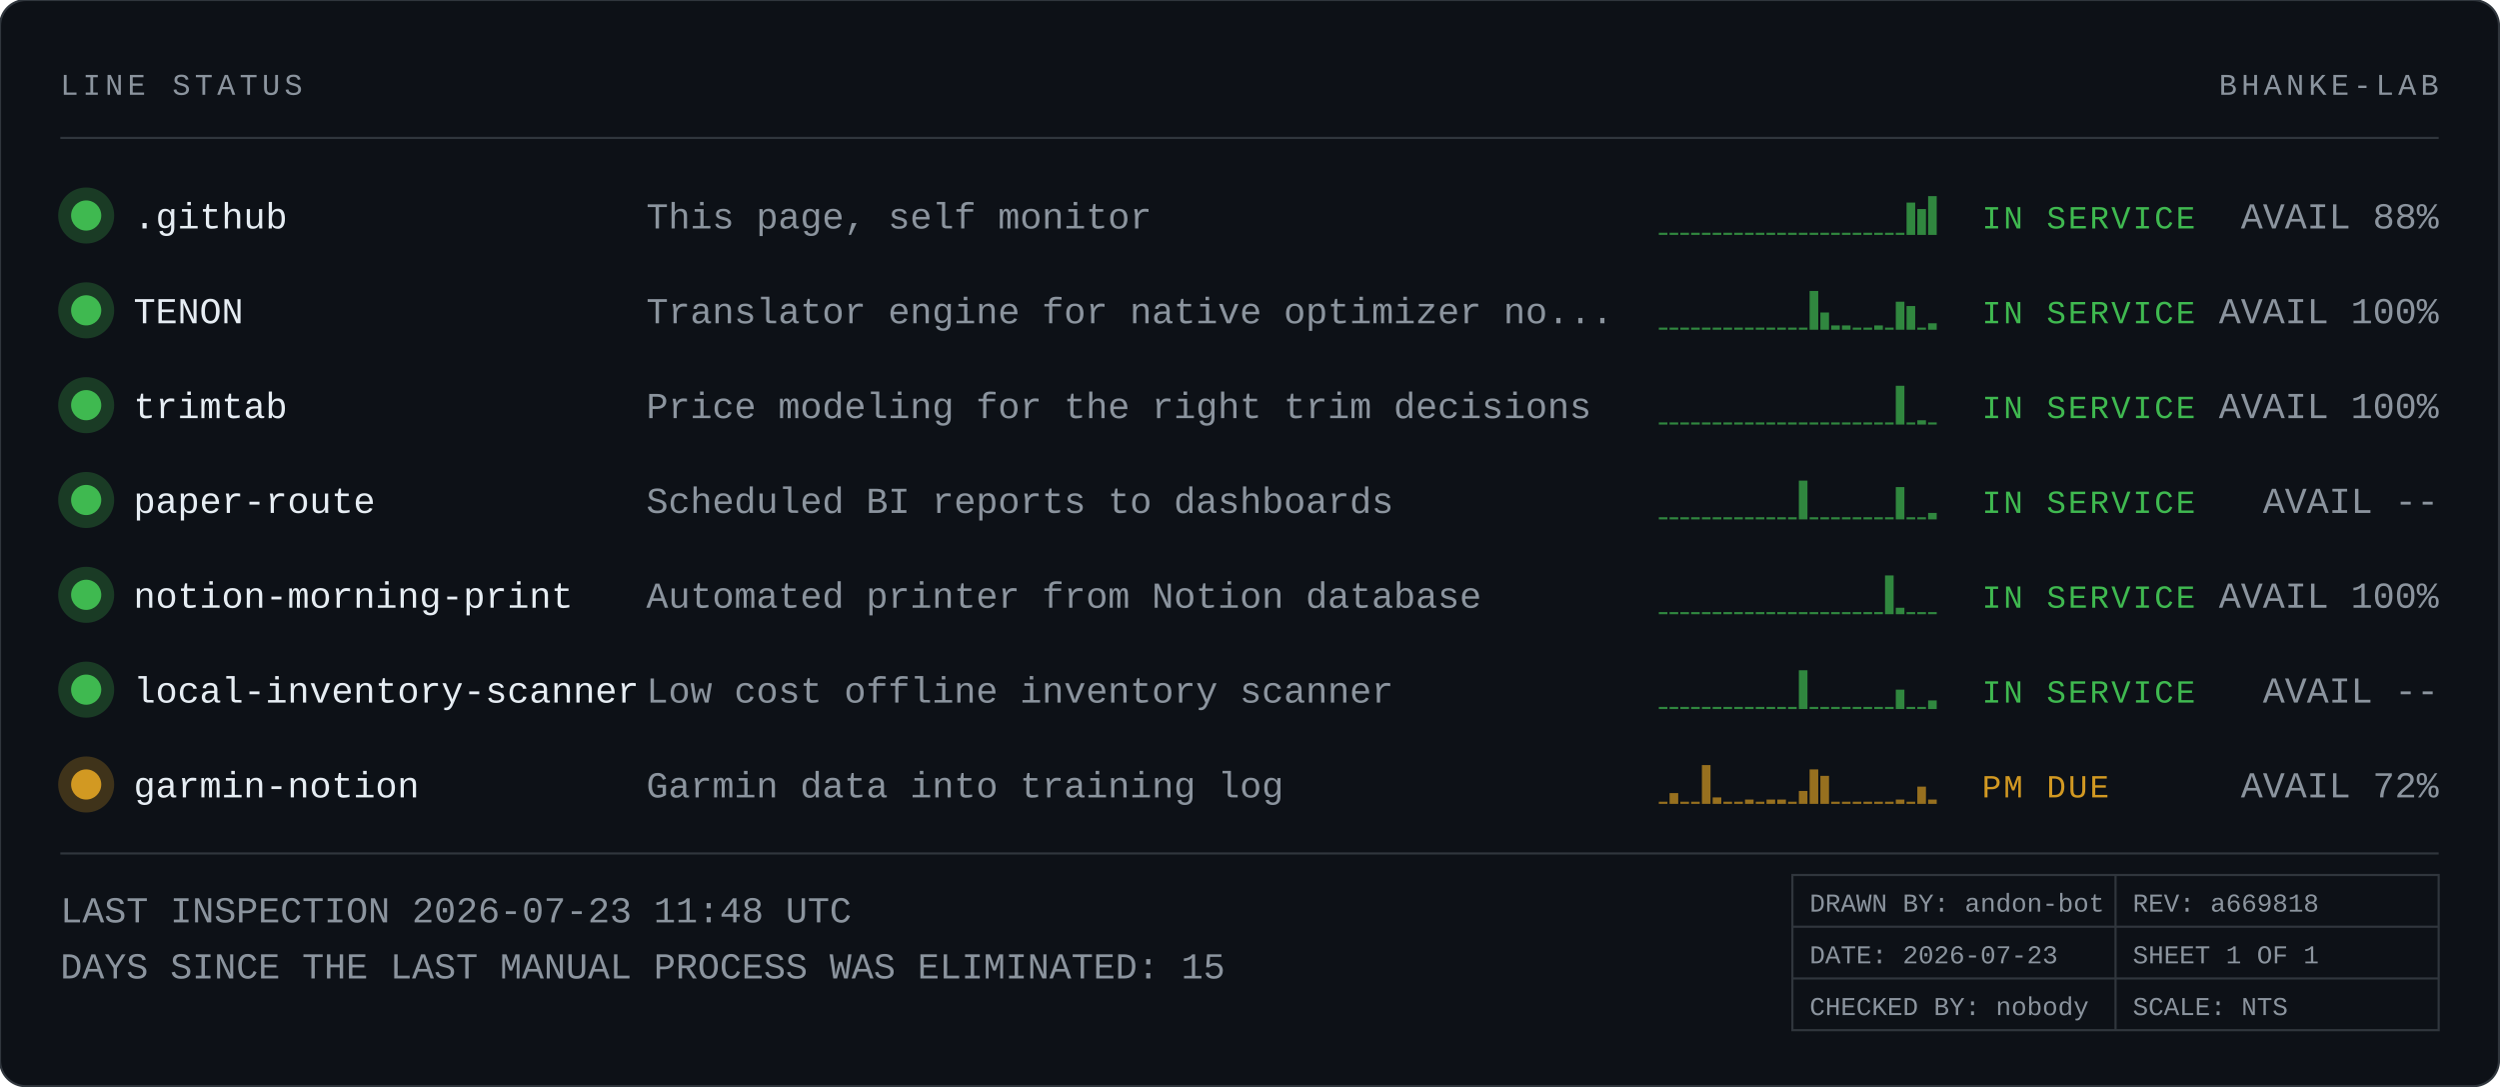
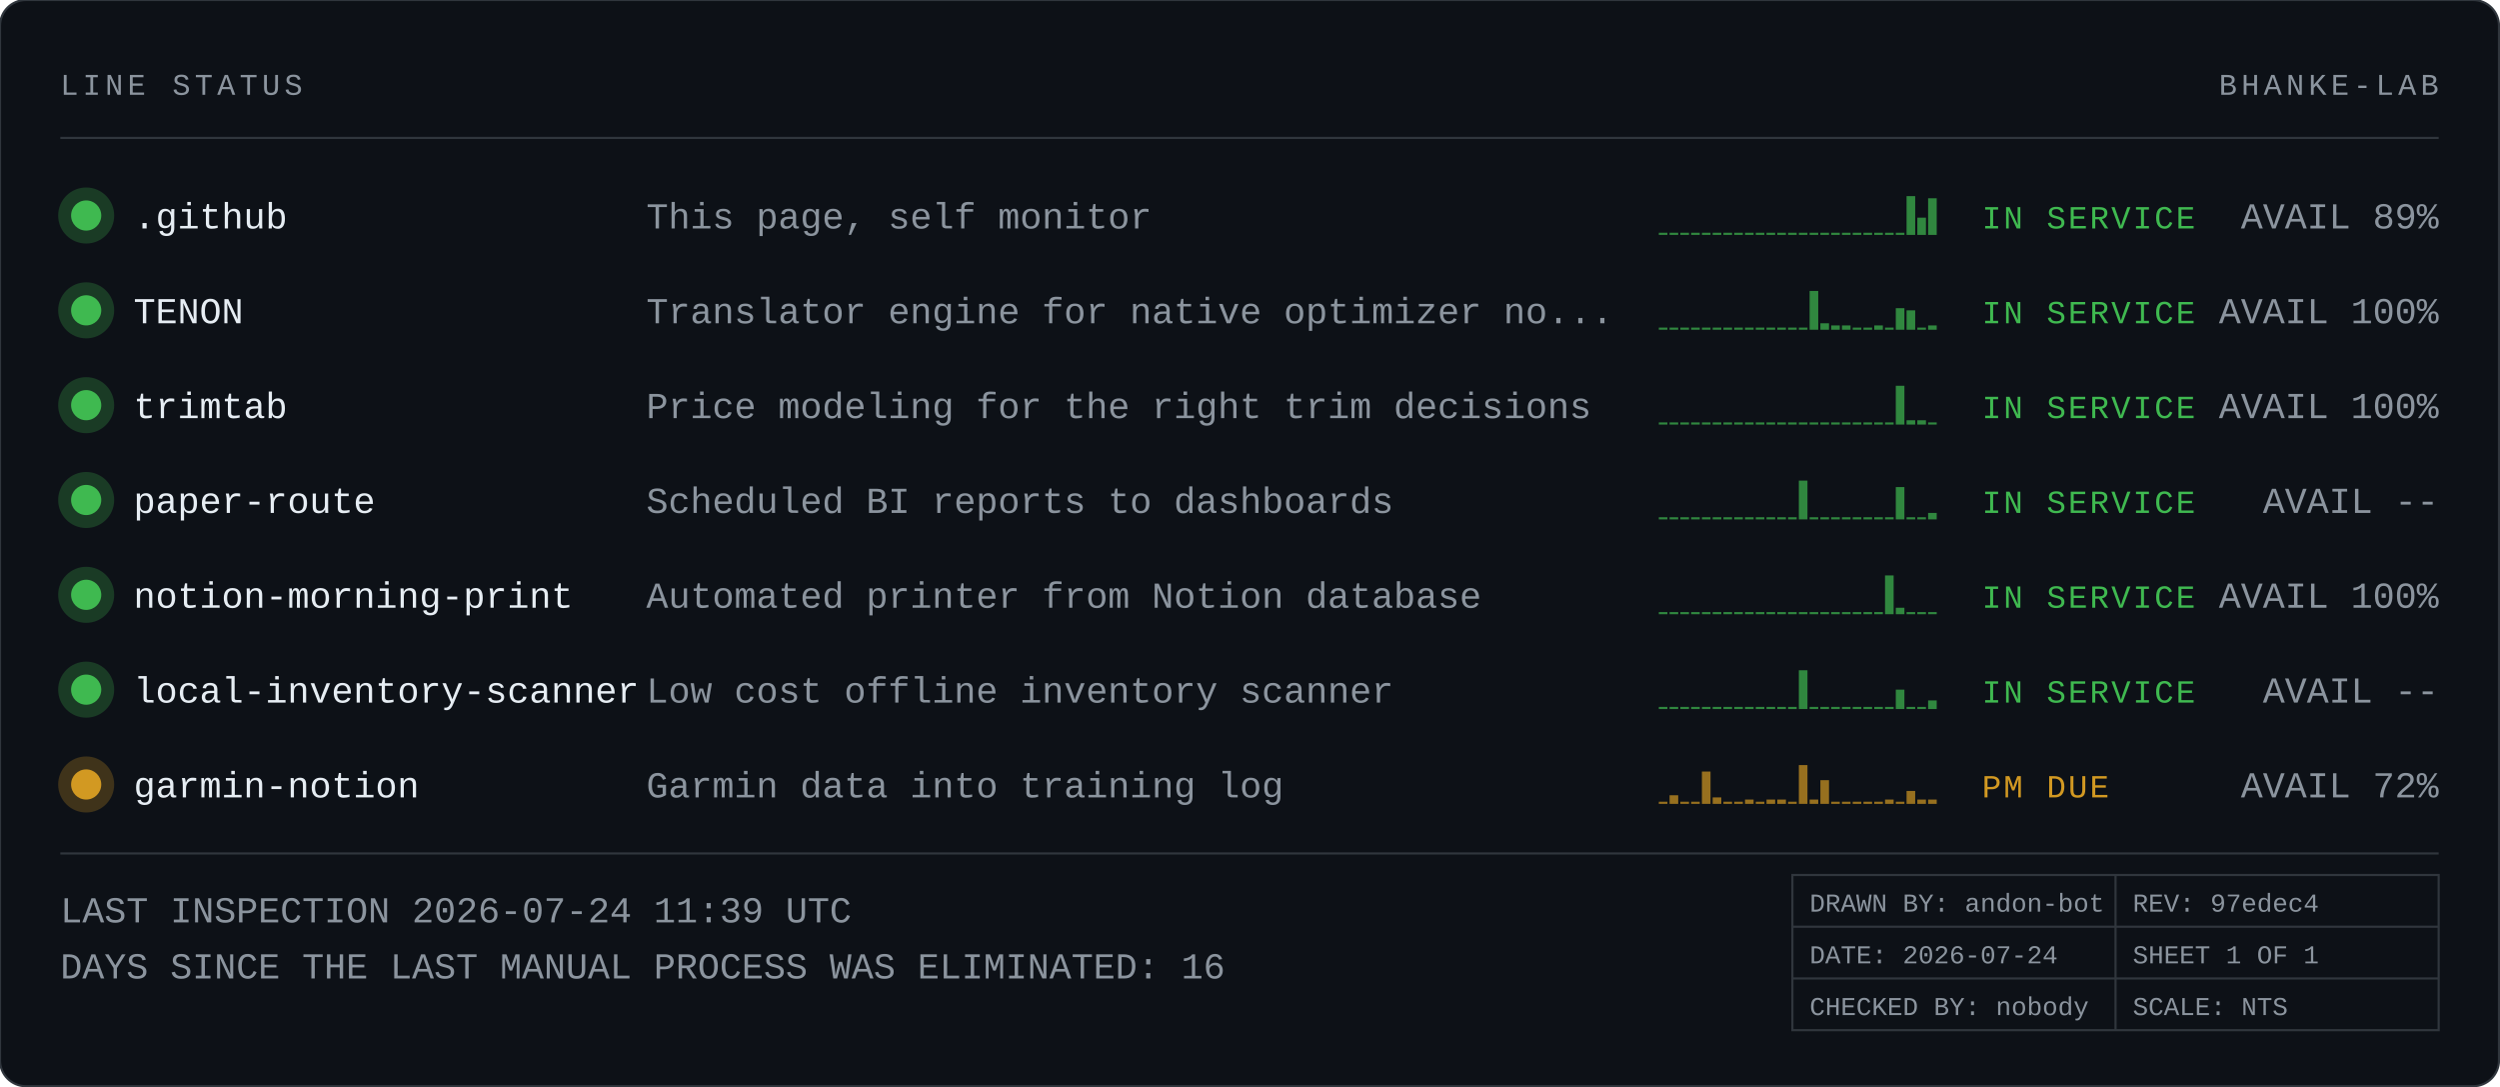
<svg xmlns="http://www.w3.org/2000/svg" width="1160" height="504" viewBox="0 0 1160 504" role="img" aria-label="Andon board">
  <style>
text { font-family: Consolas, 'Courier New', monospace; font-size: 17px; }
.hd { fill: #8b949e; font-size: 14px; letter-spacing: 2px; }
.name { fill: #e6edf3; }
.dim { fill: #8b949e; }
.st { font-size: 15px; letter-spacing: 1px; }
.tb { fill: #8b949e; font-size: 12px; }
</style>
  <rect x="0" y="0" width="1160" height="504" rx="12" fill="#0d1117" stroke="#30363d" />
  <text x="28" y="44" class="hd">LINE STATUS</text>
  <text x="1132" y="44" class="hd" text-anchor="end">BHANKE-LAB</text>
  <line x1="28" y1="64" x2="1132" y2="64" stroke="#30363d" />
  <circle cx="40" cy="100" r="13" fill="#3fb950" opacity="0.25" />
  <circle cx="40" cy="100" r="7" fill="#3fb950" />
  <text x="62" y="106" class="name">.github</text>
  <text x="300" y="106" class="dim">This page, self monitor</text>
  <rect x="770" y="108" width="4" height="1" fill="#3fb950" opacity="0.7" />
  <rect x="775" y="108" width="4" height="1" fill="#3fb950" opacity="0.7" />
  <rect x="780" y="108" width="4" height="1" fill="#3fb950" opacity="0.7" />
  <rect x="785" y="108" width="4" height="1" fill="#3fb950" opacity="0.7" />
  <rect x="790" y="108" width="4" height="1" fill="#3fb950" opacity="0.7" />
  <rect x="795" y="108" width="4" height="1" fill="#3fb950" opacity="0.7" />
  <rect x="800" y="108" width="4" height="1" fill="#3fb950" opacity="0.7" />
  <rect x="805" y="108" width="4" height="1" fill="#3fb950" opacity="0.7" />
  <rect x="810" y="108" width="4" height="1" fill="#3fb950" opacity="0.7" />
  <rect x="815" y="108" width="4" height="1" fill="#3fb950" opacity="0.7" />
  <rect x="820" y="108" width="4" height="1" fill="#3fb950" opacity="0.7" />
  <rect x="825" y="108" width="4" height="1" fill="#3fb950" opacity="0.7" />
  <rect x="830" y="108" width="4" height="1" fill="#3fb950" opacity="0.7" />
  <rect x="835" y="108" width="4" height="1" fill="#3fb950" opacity="0.7" />
  <rect x="840" y="108" width="4" height="1" fill="#3fb950" opacity="0.7" />
  <rect x="845" y="108" width="4" height="1" fill="#3fb950" opacity="0.7" />
  <rect x="850" y="108" width="4" height="1" fill="#3fb950" opacity="0.7" />
  <rect x="855" y="108" width="4" height="1" fill="#3fb950" opacity="0.7" />
  <rect x="860" y="108" width="4" height="1" fill="#3fb950" opacity="0.7" />
  <rect x="865" y="108" width="4" height="1" fill="#3fb950" opacity="0.7" />
  <rect x="870" y="108" width="4" height="1" fill="#3fb950" opacity="0.7" />
  <rect x="875" y="108" width="4" height="1" fill="#3fb950" opacity="0.7" />
  <rect x="880" y="108" width="4" height="1" fill="#3fb950" opacity="0.7" />
-   <rect x="885" y="94" width="4" height="15" fill="#3fb950" opacity="0.7" />
-   <rect x="890" y="97" width="4" height="12" fill="#3fb950" opacity="0.7" />
-   <rect x="895" y="91" width="4" height="18" fill="#3fb950" opacity="0.7" />
+   <rect x="885" y="91" width="4" height="18" fill="#3fb950" opacity="0.7" />
+   <rect x="890" y="101" width="4" height="8" fill="#3fb950" opacity="0.7" />
+   <rect x="895" y="92" width="4" height="17" fill="#3fb950" opacity="0.7" />
  <text x="920" y="106" class="st" fill="#3fb950">IN SERVICE</text>
-   <text x="1132" y="106" class="dim" text-anchor="end">AVAIL 88%</text>
+   <text x="1132" y="106" class="dim" text-anchor="end">AVAIL 89%</text>
  <circle cx="40" cy="144" r="13" fill="#3fb950" opacity="0.25" />
  <circle cx="40" cy="144" r="7" fill="#3fb950" />
  <text x="62" y="150" class="name">TENON</text>
  <text x="300" y="150" class="dim">Translator engine for native optimizer no...</text>
  <rect x="770" y="152" width="4" height="1" fill="#3fb950" opacity="0.7" />
  <rect x="775" y="152" width="4" height="1" fill="#3fb950" opacity="0.7" />
  <rect x="780" y="152" width="4" height="1" fill="#3fb950" opacity="0.7" />
  <rect x="785" y="152" width="4" height="1" fill="#3fb950" opacity="0.7" />
  <rect x="790" y="152" width="4" height="1" fill="#3fb950" opacity="0.7" />
  <rect x="795" y="152" width="4" height="1" fill="#3fb950" opacity="0.7" />
  <rect x="800" y="152" width="4" height="1" fill="#3fb950" opacity="0.7" />
  <rect x="805" y="152" width="4" height="1" fill="#3fb950" opacity="0.7" />
  <rect x="810" y="152" width="4" height="1" fill="#3fb950" opacity="0.7" />
  <rect x="815" y="152" width="4" height="1" fill="#3fb950" opacity="0.7" />
  <rect x="820" y="152" width="4" height="1" fill="#3fb950" opacity="0.7" />
  <rect x="825" y="152" width="4" height="1" fill="#3fb950" opacity="0.7" />
  <rect x="830" y="152" width="4" height="1" fill="#3fb950" opacity="0.7" />
  <rect x="835" y="152" width="4" height="1" fill="#3fb950" opacity="0.7" />
  <rect x="840" y="135" width="4" height="18" fill="#3fb950" opacity="0.7" />
-   <rect x="845" y="145" width="4" height="8" fill="#3fb950" opacity="0.7" />
+   <rect x="845" y="150" width="4" height="3" fill="#3fb950" opacity="0.7" />
  <rect x="850" y="151" width="4" height="2" fill="#3fb950" opacity="0.7" />
  <rect x="855" y="151" width="4" height="2" fill="#3fb950" opacity="0.7" />
  <rect x="860" y="152" width="4" height="1" fill="#3fb950" opacity="0.7" />
  <rect x="865" y="152" width="4" height="1" fill="#3fb950" opacity="0.7" />
  <rect x="870" y="151" width="4" height="2" fill="#3fb950" opacity="0.7" />
  <rect x="875" y="152" width="4" height="1" fill="#3fb950" opacity="0.7" />
-   <rect x="880" y="140" width="4" height="13" fill="#3fb950" opacity="0.7" />
-   <rect x="885" y="142" width="4" height="11" fill="#3fb950" opacity="0.7" />
+   <rect x="880" y="143" width="4" height="10" fill="#3fb950" opacity="0.7" />
+   <rect x="885" y="144" width="4" height="9" fill="#3fb950" opacity="0.7" />
  <rect x="890" y="152" width="4" height="1" fill="#3fb950" opacity="0.7" />
-   <rect x="895" y="150" width="4" height="3" fill="#3fb950" opacity="0.7" />
+   <rect x="895" y="151" width="4" height="2" fill="#3fb950" opacity="0.7" />
  <text x="920" y="150" class="st" fill="#3fb950">IN SERVICE</text>
  <text x="1132" y="150" class="dim" text-anchor="end">AVAIL 100%</text>
  <circle cx="40" cy="188" r="13" fill="#3fb950" opacity="0.25" />
  <circle cx="40" cy="188" r="7" fill="#3fb950" />
  <text x="62" y="194" class="name">trimtab</text>
  <text x="300" y="194" class="dim">Price modeling for the right trim decisions</text>
  <rect x="770" y="196" width="4" height="1" fill="#3fb950" opacity="0.7" />
  <rect x="775" y="196" width="4" height="1" fill="#3fb950" opacity="0.7" />
  <rect x="780" y="196" width="4" height="1" fill="#3fb950" opacity="0.7" />
  <rect x="785" y="196" width="4" height="1" fill="#3fb950" opacity="0.7" />
  <rect x="790" y="196" width="4" height="1" fill="#3fb950" opacity="0.7" />
  <rect x="795" y="196" width="4" height="1" fill="#3fb950" opacity="0.7" />
  <rect x="800" y="196" width="4" height="1" fill="#3fb950" opacity="0.7" />
  <rect x="805" y="196" width="4" height="1" fill="#3fb950" opacity="0.7" />
  <rect x="810" y="196" width="4" height="1" fill="#3fb950" opacity="0.7" />
  <rect x="815" y="196" width="4" height="1" fill="#3fb950" opacity="0.7" />
  <rect x="820" y="196" width="4" height="1" fill="#3fb950" opacity="0.7" />
  <rect x="825" y="196" width="4" height="1" fill="#3fb950" opacity="0.7" />
  <rect x="830" y="196" width="4" height="1" fill="#3fb950" opacity="0.7" />
  <rect x="835" y="196" width="4" height="1" fill="#3fb950" opacity="0.7" />
  <rect x="840" y="196" width="4" height="1" fill="#3fb950" opacity="0.7" />
  <rect x="845" y="196" width="4" height="1" fill="#3fb950" opacity="0.7" />
  <rect x="850" y="196" width="4" height="1" fill="#3fb950" opacity="0.7" />
  <rect x="855" y="196" width="4" height="1" fill="#3fb950" opacity="0.7" />
  <rect x="860" y="196" width="4" height="1" fill="#3fb950" opacity="0.7" />
  <rect x="865" y="196" width="4" height="1" fill="#3fb950" opacity="0.7" />
  <rect x="870" y="196" width="4" height="1" fill="#3fb950" opacity="0.7" />
  <rect x="875" y="196" width="4" height="1" fill="#3fb950" opacity="0.7" />
  <rect x="880" y="179" width="4" height="18" fill="#3fb950" opacity="0.7" />
-   <rect x="885" y="196" width="4" height="1" fill="#3fb950" opacity="0.7" />
+   <rect x="885" y="195" width="4" height="2" fill="#3fb950" opacity="0.7" />
  <rect x="890" y="195" width="4" height="2" fill="#3fb950" opacity="0.7" />
  <rect x="895" y="196" width="4" height="1" fill="#3fb950" opacity="0.7" />
  <text x="920" y="194" class="st" fill="#3fb950">IN SERVICE</text>
  <text x="1132" y="194" class="dim" text-anchor="end">AVAIL 100%</text>
  <circle cx="40" cy="232" r="13" fill="#3fb950" opacity="0.25" />
  <circle cx="40" cy="232" r="7" fill="#3fb950" />
  <text x="62" y="238" class="name">paper-route</text>
  <text x="300" y="238" class="dim">Scheduled BI reports to dashboards</text>
  <rect x="770" y="240" width="4" height="1" fill="#3fb950" opacity="0.7" />
  <rect x="775" y="240" width="4" height="1" fill="#3fb950" opacity="0.7" />
  <rect x="780" y="240" width="4" height="1" fill="#3fb950" opacity="0.7" />
  <rect x="785" y="240" width="4" height="1" fill="#3fb950" opacity="0.7" />
  <rect x="790" y="240" width="4" height="1" fill="#3fb950" opacity="0.7" />
  <rect x="795" y="240" width="4" height="1" fill="#3fb950" opacity="0.7" />
  <rect x="800" y="240" width="4" height="1" fill="#3fb950" opacity="0.7" />
  <rect x="805" y="240" width="4" height="1" fill="#3fb950" opacity="0.7" />
  <rect x="810" y="240" width="4" height="1" fill="#3fb950" opacity="0.7" />
  <rect x="815" y="240" width="4" height="1" fill="#3fb950" opacity="0.7" />
  <rect x="820" y="240" width="4" height="1" fill="#3fb950" opacity="0.7" />
  <rect x="825" y="240" width="4" height="1" fill="#3fb950" opacity="0.7" />
  <rect x="830" y="240" width="4" height="1" fill="#3fb950" opacity="0.7" />
  <rect x="835" y="223" width="4" height="18" fill="#3fb950" opacity="0.7" />
  <rect x="840" y="240" width="4" height="1" fill="#3fb950" opacity="0.7" />
  <rect x="845" y="240" width="4" height="1" fill="#3fb950" opacity="0.7" />
  <rect x="850" y="240" width="4" height="1" fill="#3fb950" opacity="0.7" />
  <rect x="855" y="240" width="4" height="1" fill="#3fb950" opacity="0.7" />
  <rect x="860" y="240" width="4" height="1" fill="#3fb950" opacity="0.7" />
  <rect x="865" y="240" width="4" height="1" fill="#3fb950" opacity="0.7" />
  <rect x="870" y="240" width="4" height="1" fill="#3fb950" opacity="0.7" />
  <rect x="875" y="240" width="4" height="1" fill="#3fb950" opacity="0.7" />
  <rect x="880" y="226" width="4" height="15" fill="#3fb950" opacity="0.7" />
  <rect x="885" y="240" width="4" height="1" fill="#3fb950" opacity="0.7" />
  <rect x="890" y="240" width="4" height="1" fill="#3fb950" opacity="0.7" />
  <rect x="895" y="238" width="4" height="3" fill="#3fb950" opacity="0.7" />
  <text x="920" y="238" class="st" fill="#3fb950">IN SERVICE</text>
  <text x="1132" y="238" class="dim" text-anchor="end">AVAIL --</text>
  <circle cx="40" cy="276" r="13" fill="#3fb950" opacity="0.25" />
  <circle cx="40" cy="276" r="7" fill="#3fb950" />
  <text x="62" y="282" class="name">notion-morning-print</text>
  <text x="300" y="282" class="dim">Automated printer from Notion database</text>
  <rect x="770" y="284" width="4" height="1" fill="#3fb950" opacity="0.7" />
  <rect x="775" y="284" width="4" height="1" fill="#3fb950" opacity="0.7" />
  <rect x="780" y="284" width="4" height="1" fill="#3fb950" opacity="0.7" />
  <rect x="785" y="284" width="4" height="1" fill="#3fb950" opacity="0.7" />
  <rect x="790" y="284" width="4" height="1" fill="#3fb950" opacity="0.7" />
  <rect x="795" y="284" width="4" height="1" fill="#3fb950" opacity="0.7" />
  <rect x="800" y="284" width="4" height="1" fill="#3fb950" opacity="0.7" />
  <rect x="805" y="284" width="4" height="1" fill="#3fb950" opacity="0.7" />
  <rect x="810" y="284" width="4" height="1" fill="#3fb950" opacity="0.7" />
  <rect x="815" y="284" width="4" height="1" fill="#3fb950" opacity="0.7" />
  <rect x="820" y="284" width="4" height="1" fill="#3fb950" opacity="0.7" />
  <rect x="825" y="284" width="4" height="1" fill="#3fb950" opacity="0.7" />
  <rect x="830" y="284" width="4" height="1" fill="#3fb950" opacity="0.7" />
  <rect x="835" y="284" width="4" height="1" fill="#3fb950" opacity="0.7" />
  <rect x="840" y="284" width="4" height="1" fill="#3fb950" opacity="0.7" />
  <rect x="845" y="284" width="4" height="1" fill="#3fb950" opacity="0.7" />
  <rect x="850" y="284" width="4" height="1" fill="#3fb950" opacity="0.7" />
  <rect x="855" y="284" width="4" height="1" fill="#3fb950" opacity="0.7" />
  <rect x="860" y="284" width="4" height="1" fill="#3fb950" opacity="0.7" />
  <rect x="865" y="284" width="4" height="1" fill="#3fb950" opacity="0.7" />
  <rect x="870" y="284" width="4" height="1" fill="#3fb950" opacity="0.7" />
  <rect x="875" y="267" width="4" height="18" fill="#3fb950" opacity="0.7" />
  <rect x="880" y="282" width="4" height="3" fill="#3fb950" opacity="0.7" />
  <rect x="885" y="284" width="4" height="1" fill="#3fb950" opacity="0.7" />
  <rect x="890" y="284" width="4" height="1" fill="#3fb950" opacity="0.7" />
  <rect x="895" y="284" width="4" height="1" fill="#3fb950" opacity="0.7" />
  <text x="920" y="282" class="st" fill="#3fb950">IN SERVICE</text>
  <text x="1132" y="282" class="dim" text-anchor="end">AVAIL 100%</text>
  <circle cx="40" cy="320" r="13" fill="#3fb950" opacity="0.25" />
  <circle cx="40" cy="320" r="7" fill="#3fb950" />
  <text x="62" y="326" class="name">local-inventory-scanner</text>
  <text x="300" y="326" class="dim">Low cost offline inventory scanner</text>
  <rect x="770" y="328" width="4" height="1" fill="#3fb950" opacity="0.7" />
  <rect x="775" y="328" width="4" height="1" fill="#3fb950" opacity="0.7" />
  <rect x="780" y="328" width="4" height="1" fill="#3fb950" opacity="0.7" />
  <rect x="785" y="328" width="4" height="1" fill="#3fb950" opacity="0.7" />
  <rect x="790" y="328" width="4" height="1" fill="#3fb950" opacity="0.7" />
  <rect x="795" y="328" width="4" height="1" fill="#3fb950" opacity="0.7" />
  <rect x="800" y="328" width="4" height="1" fill="#3fb950" opacity="0.7" />
  <rect x="805" y="328" width="4" height="1" fill="#3fb950" opacity="0.7" />
  <rect x="810" y="328" width="4" height="1" fill="#3fb950" opacity="0.7" />
  <rect x="815" y="328" width="4" height="1" fill="#3fb950" opacity="0.7" />
  <rect x="820" y="328" width="4" height="1" fill="#3fb950" opacity="0.7" />
  <rect x="825" y="328" width="4" height="1" fill="#3fb950" opacity="0.7" />
  <rect x="830" y="328" width="4" height="1" fill="#3fb950" opacity="0.7" />
  <rect x="835" y="311" width="4" height="18" fill="#3fb950" opacity="0.7" />
  <rect x="840" y="328" width="4" height="1" fill="#3fb950" opacity="0.7" />
  <rect x="845" y="328" width="4" height="1" fill="#3fb950" opacity="0.7" />
  <rect x="850" y="328" width="4" height="1" fill="#3fb950" opacity="0.7" />
  <rect x="855" y="328" width="4" height="1" fill="#3fb950" opacity="0.7" />
  <rect x="860" y="328" width="4" height="1" fill="#3fb950" opacity="0.7" />
  <rect x="865" y="328" width="4" height="1" fill="#3fb950" opacity="0.7" />
  <rect x="870" y="328" width="4" height="1" fill="#3fb950" opacity="0.7" />
  <rect x="875" y="328" width="4" height="1" fill="#3fb950" opacity="0.7" />
  <rect x="880" y="320" width="4" height="9" fill="#3fb950" opacity="0.7" />
  <rect x="885" y="328" width="4" height="1" fill="#3fb950" opacity="0.7" />
  <rect x="890" y="328" width="4" height="1" fill="#3fb950" opacity="0.7" />
  <rect x="895" y="325" width="4" height="4" fill="#3fb950" opacity="0.7" />
  <text x="920" y="326" class="st" fill="#3fb950">IN SERVICE</text>
  <text x="1132" y="326" class="dim" text-anchor="end">AVAIL --</text>
  <circle cx="40" cy="364" r="13" fill="#d29922" opacity="0.25">
    <animate attributeName="opacity" values="0.25;0.8;0.25" dur="2s" repeatCount="indefinite" />
  </circle>
  <circle cx="40" cy="364" r="7" fill="#d29922" />
  <text x="62" y="370" class="name">garmin-notion</text>
  <text x="300" y="370" class="dim">Garmin data into training log</text>
  <rect x="770" y="372" width="4" height="1" fill="#d29922" opacity="0.7" />
-   <rect x="775" y="368" width="4" height="5" fill="#d29922" opacity="0.7" />
+   <rect x="775" y="369" width="4" height="4" fill="#d29922" opacity="0.7" />
  <rect x="780" y="372" width="4" height="1" fill="#d29922" opacity="0.7" />
  <rect x="785" y="372" width="4" height="1" fill="#d29922" opacity="0.7" />
-   <rect x="790" y="355" width="4" height="18" fill="#d29922" opacity="0.7" />
+   <rect x="790" y="358" width="4" height="15" fill="#d29922" opacity="0.7" />
  <rect x="795" y="370" width="4" height="3" fill="#d29922" opacity="0.7" />
  <rect x="800" y="372" width="4" height="1" fill="#d29922" opacity="0.7" />
  <rect x="805" y="372" width="4" height="1" fill="#d29922" opacity="0.7" />
  <rect x="810" y="371" width="4" height="2" fill="#d29922" opacity="0.7" />
  <rect x="815" y="372" width="4" height="1" fill="#d29922" opacity="0.7" />
  <rect x="820" y="371" width="4" height="2" fill="#d29922" opacity="0.7" />
  <rect x="825" y="371" width="4" height="2" fill="#d29922" opacity="0.7" />
  <rect x="830" y="372" width="4" height="1" fill="#d29922" opacity="0.7" />
-   <rect x="835" y="367" width="4" height="6" fill="#d29922" opacity="0.7" />
-   <rect x="840" y="357" width="4" height="16" fill="#d29922" opacity="0.7" />
-   <rect x="845" y="360" width="4" height="13" fill="#d29922" opacity="0.7" />
+   <rect x="835" y="355" width="4" height="18" fill="#d29922" opacity="0.7" />
+   <rect x="840" y="371" width="4" height="2" fill="#d29922" opacity="0.7" />
+   <rect x="845" y="362" width="4" height="11" fill="#d29922" opacity="0.7" />
  <rect x="850" y="372" width="4" height="1" fill="#d29922" opacity="0.7" />
  <rect x="855" y="372" width="4" height="1" fill="#d29922" opacity="0.7" />
  <rect x="860" y="372" width="4" height="1" fill="#d29922" opacity="0.7" />
  <rect x="865" y="372" width="4" height="1" fill="#d29922" opacity="0.7" />
  <rect x="870" y="372" width="4" height="1" fill="#d29922" opacity="0.7" />
-   <rect x="875" y="372" width="4" height="1" fill="#d29922" opacity="0.7" />
-   <rect x="880" y="371" width="4" height="2" fill="#d29922" opacity="0.7" />
-   <rect x="885" y="372" width="4" height="1" fill="#d29922" opacity="0.7" />
-   <rect x="890" y="365" width="4" height="8" fill="#d29922" opacity="0.7" />
+   <rect x="875" y="371" width="4" height="2" fill="#d29922" opacity="0.7" />
+   <rect x="880" y="372" width="4" height="1" fill="#d29922" opacity="0.7" />
+   <rect x="885" y="367" width="4" height="6" fill="#d29922" opacity="0.7" />
+   <rect x="890" y="371" width="4" height="2" fill="#d29922" opacity="0.7" />
  <rect x="895" y="371" width="4" height="2" fill="#d29922" opacity="0.7" />
  <text x="920" y="370" class="st" fill="#d29922">PM DUE</text>
  <text x="1132" y="370" class="dim" text-anchor="end">AVAIL 72%</text>
  <line x1="28" y1="396" x2="1132" y2="396" stroke="#30363d" />
-   <text x="28" y="428" class="dim">LAST INSPECTION 2026-07-23 11:48 UTC</text>
-   <text x="28" y="454" class="dim">DAYS SINCE THE LAST MANUAL PROCESS WAS ELIMINATED: 15</text>
+   <text x="28" y="428" class="dim">LAST INSPECTION 2026-07-24 11:39 UTC</text>
+   <text x="28" y="454" class="dim">DAYS SINCE THE LAST MANUAL PROCESS WAS ELIMINATED: 16</text>
  <rect x="832" y="406" width="300" height="72" fill="none" stroke="#30363d" />
  <line x1="832" y1="430" x2="1132" y2="430" stroke="#30363d" />
  <line x1="832" y1="454" x2="1132" y2="454" stroke="#30363d" />
  <line x1="982" y1="406" x2="982" y2="478" stroke="#30363d" />
  <text x="840" y="423" class="tb">DRAWN BY: andon-bot</text>
-   <text x="990" y="423" class="tb">REV: a669818</text>
-   <text x="840" y="447" class="tb">DATE: 2026-07-23</text>
+   <text x="990" y="423" class="tb">REV: 97edec4</text>
+   <text x="840" y="447" class="tb">DATE: 2026-07-24</text>
  <text x="990" y="447" class="tb">SHEET 1 OF 1</text>
  <text x="840" y="471" class="tb">CHECKED BY: nobody</text>
  <text x="990" y="471" class="tb">SCALE: NTS</text>
</svg>
